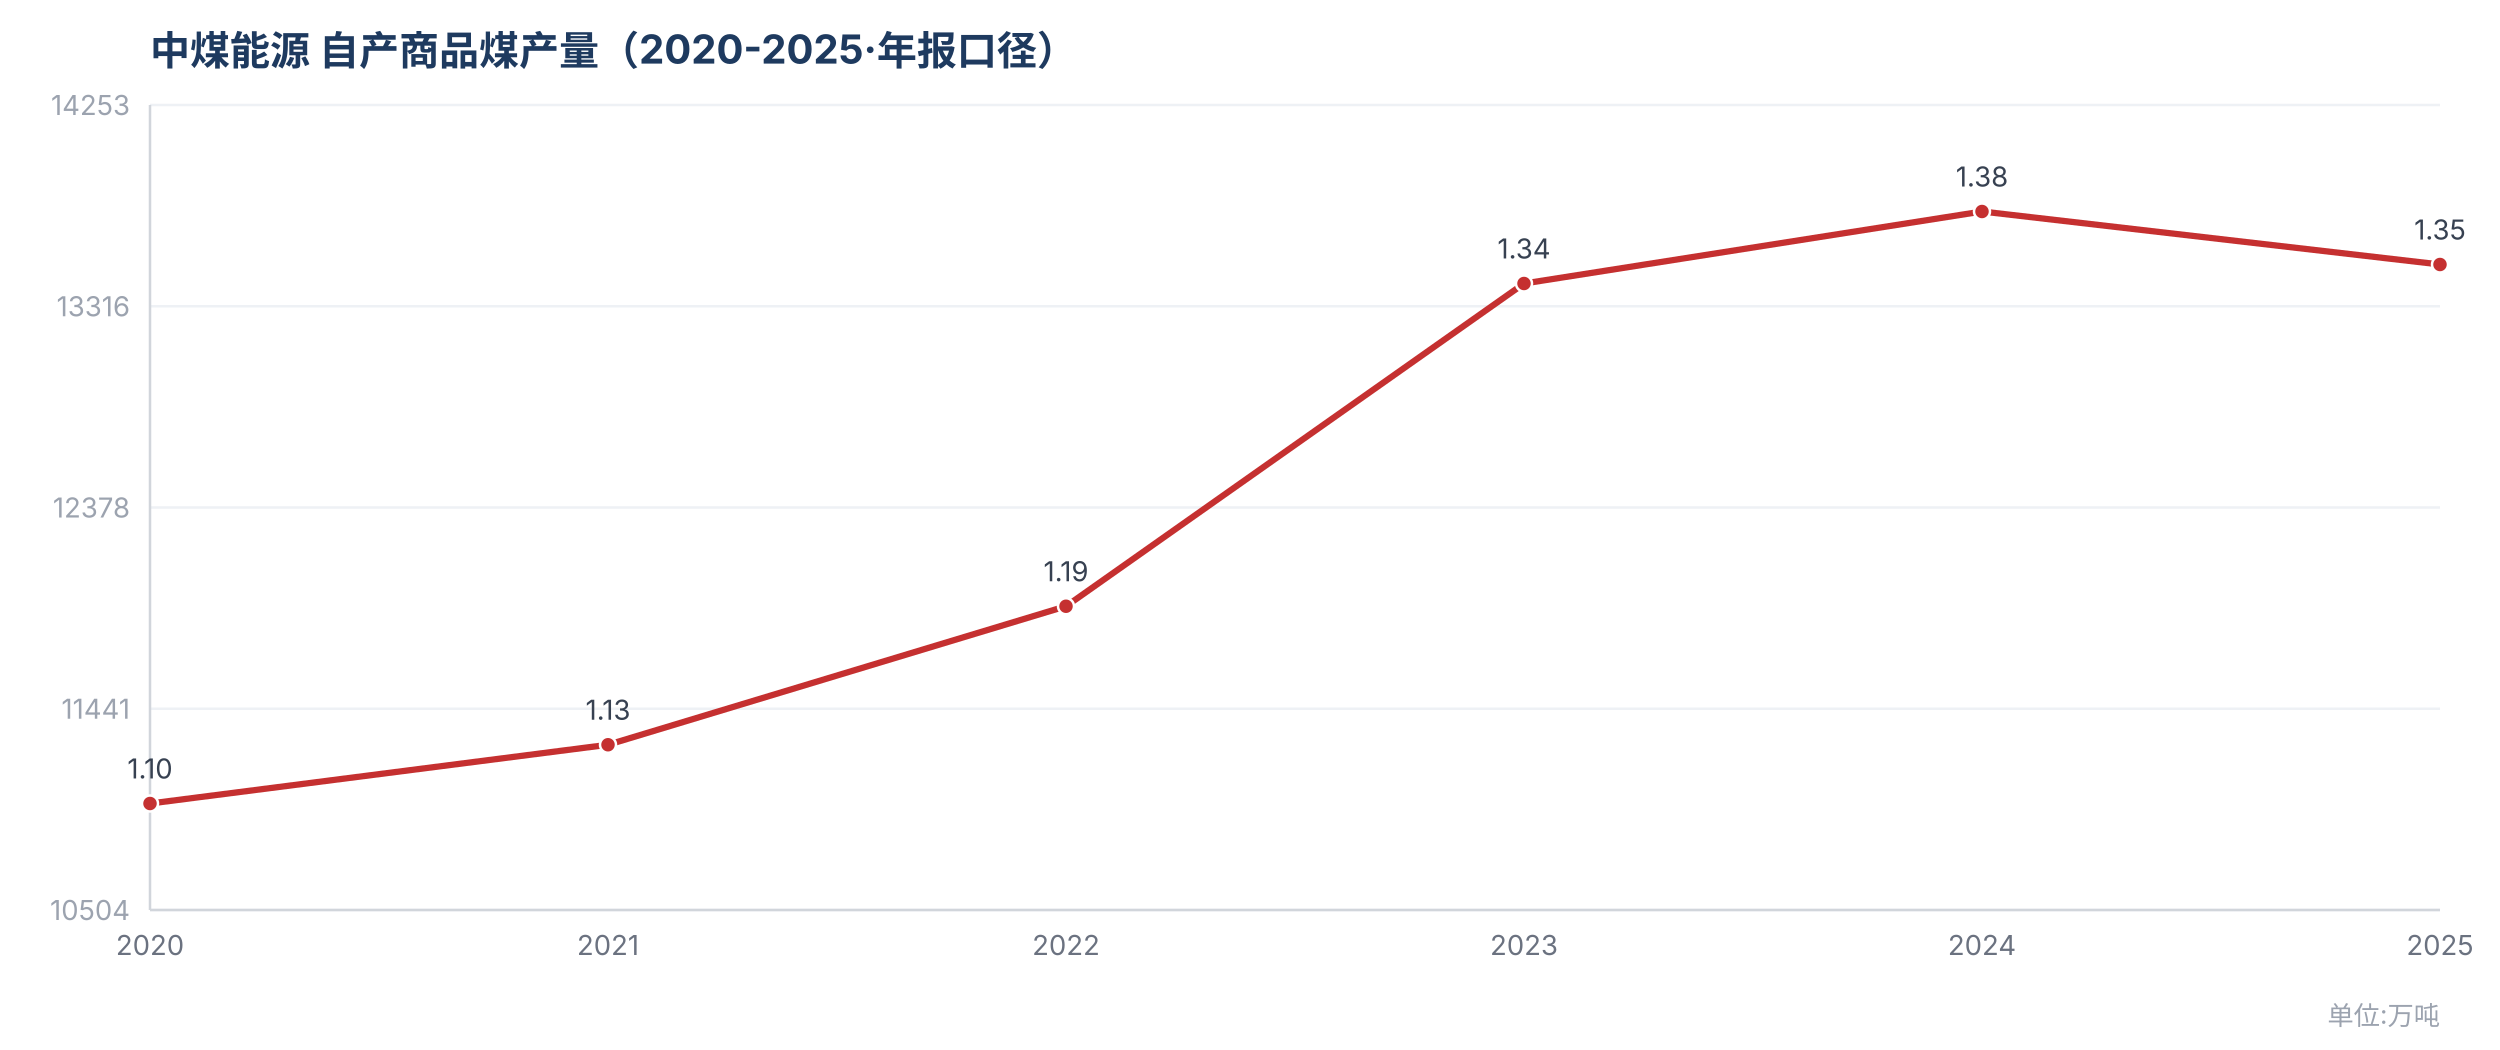
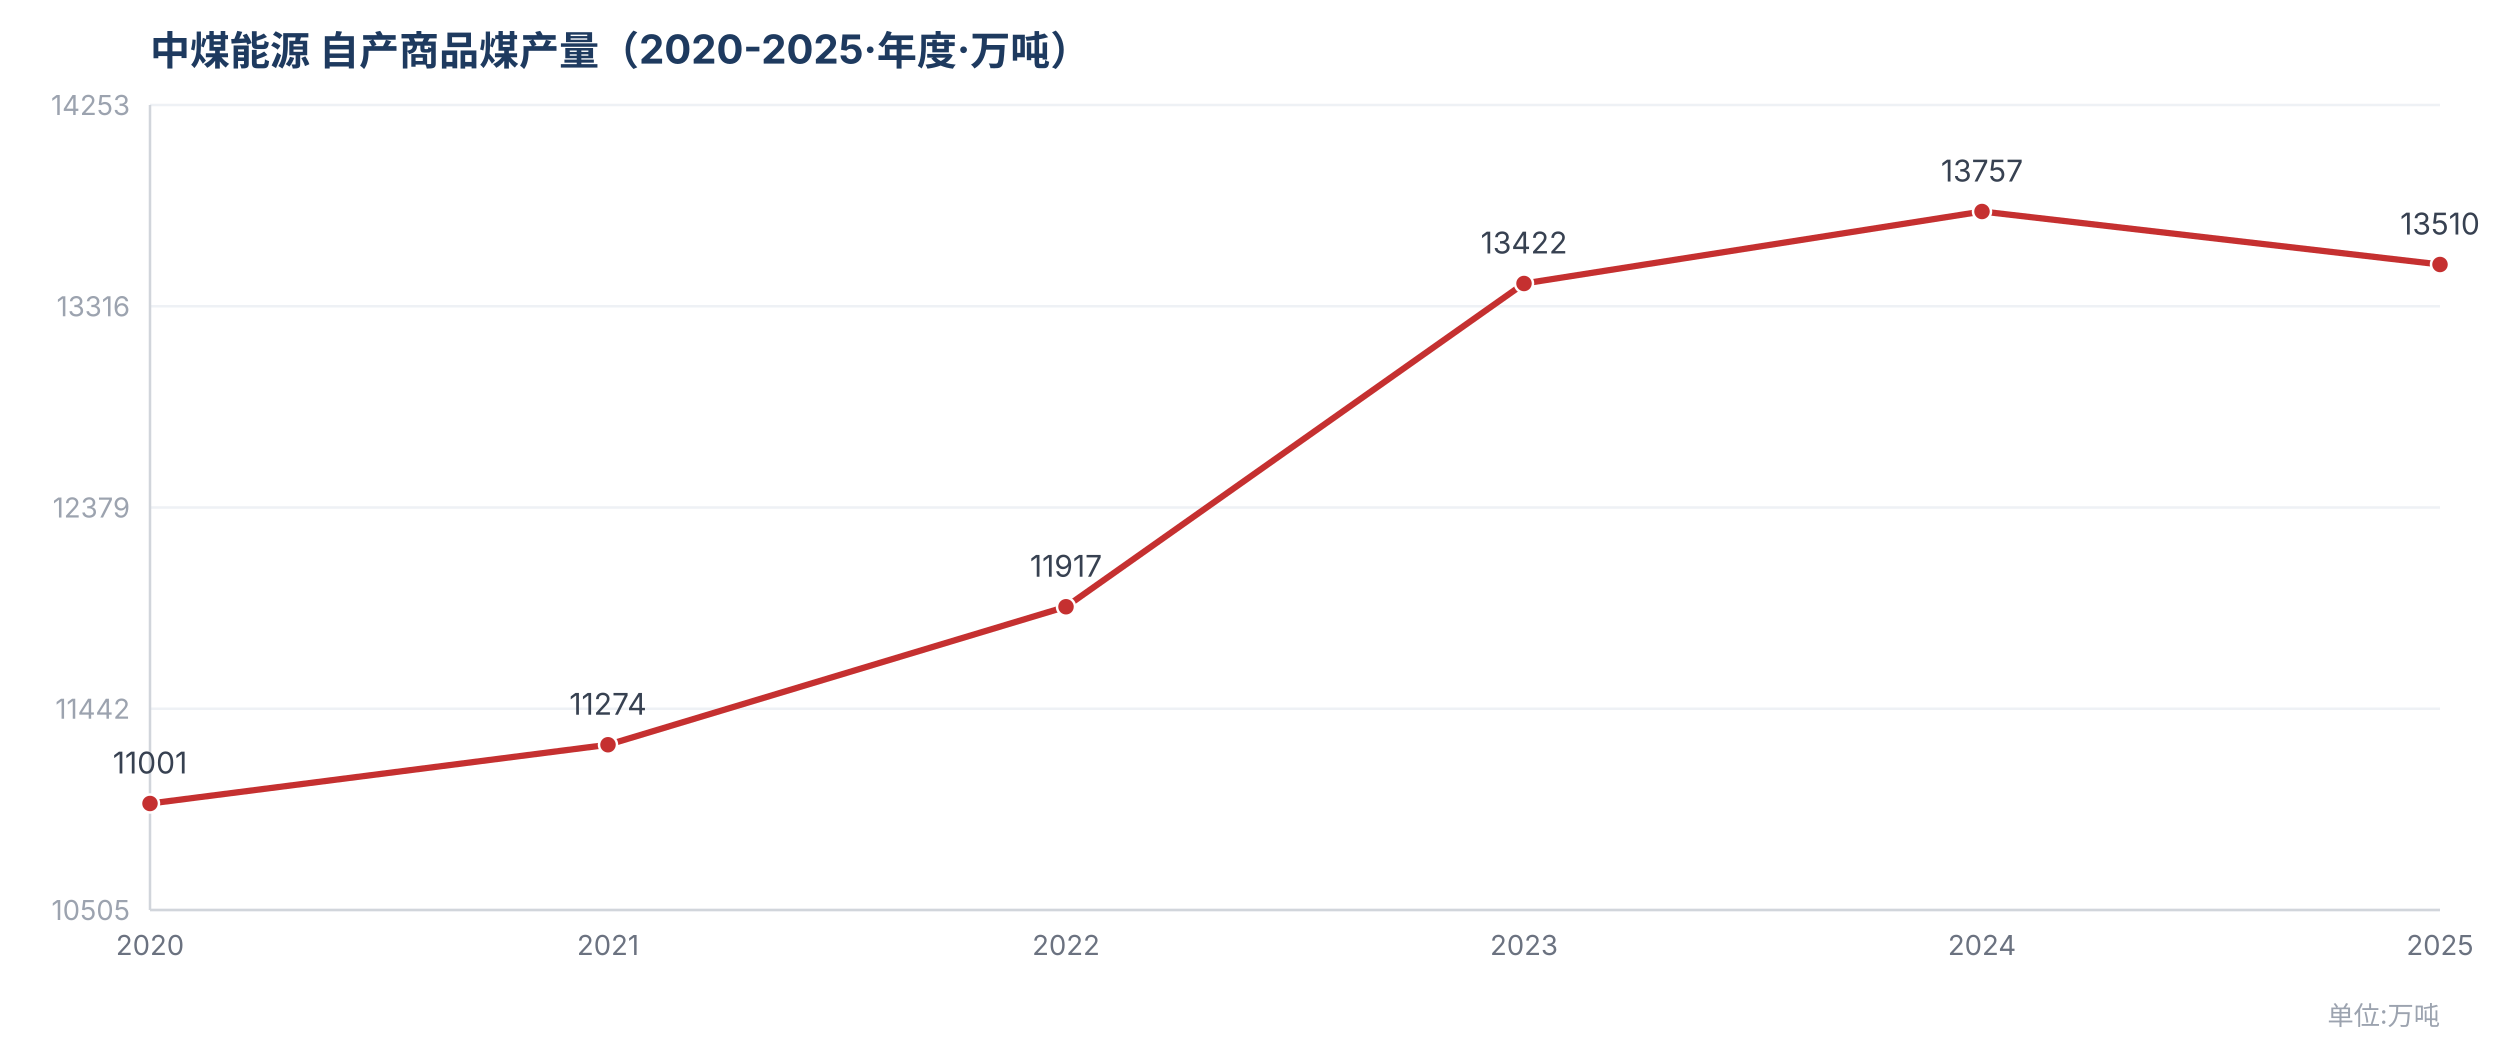
<svg xmlns="http://www.w3.org/2000/svg" viewBox="0 0 1000 420" font-family="-apple-system,Segoe UI,PingFang SC,sans-serif">
  <rect width="1000" height="420" fill="#ffffff" />
-   <text x="60" y="26" font-size="16" font-weight="700" fill="#1e3a5f">中煤能源 自产商品煤产量（2020-2025·年报口径）</text>
+   <text x="60" y="26" font-size="16" font-weight="700" fill="#1e3a5f">中煤能源 自产商品煤产量（2020-2025·年度·万吨）</text>
  <line x1="60" y1="364.0" x2="976" y2="364.0" stroke="#eef1f5" />
-   <text x="52" y="368.0" font-size="11" fill="#9ca3af" text-anchor="end">10504</text>
+   <text x="52" y="368.0" font-size="11" fill="#9ca3af" text-anchor="end">10505</text>
  <line x1="60" y1="283.5" x2="976" y2="283.5" stroke="#eef1f5" />
-   <text x="52" y="287.5" font-size="11" fill="#9ca3af" text-anchor="end">11441</text>
+   <text x="52" y="287.5" font-size="11" fill="#9ca3af" text-anchor="end">11442</text>
  <line x1="60" y1="203.0" x2="976" y2="203.0" stroke="#eef1f5" />
-   <text x="52" y="207.0" font-size="11" fill="#9ca3af" text-anchor="end">12378</text>
+   <text x="52" y="207.0" font-size="11" fill="#9ca3af" text-anchor="end">12379</text>
  <line x1="60" y1="122.5" x2="976" y2="122.5" stroke="#eef1f5" />
  <text x="52" y="126.5" font-size="11" fill="#9ca3af" text-anchor="end">13316</text>
  <line x1="60" y1="42.0" x2="976" y2="42.0" stroke="#eef1f5" />
  <text x="52" y="46.0" font-size="11" fill="#9ca3af" text-anchor="end">14253</text>
  <line x1="60" y1="42" x2="60" y2="364" stroke="#d1d5db" />
  <line x1="60" y1="364" x2="976" y2="364" stroke="#d1d5db" />
-   <path d="M60.0 321.4 L243.2 297.9 L426.4 242.5 L609.6 113.4 L792.8 84.6 L976.0 105.8" fill="none" stroke="#c53030" stroke-width="2.5" />
-   <circle cx="60.0" cy="321.4" r="3.2" fill="#c53030" stroke="#fff" stroke-width="1" />
-   <text x="60.0" y="311.4" font-size="11" fill="#374151" text-anchor="middle">1.10</text>
+   <path d="M60.0 321.4 L243.2 297.9 L426.4 242.7 L609.6 113.4 L792.8 84.6 L976.0 105.8" fill="none" stroke="#c53030" stroke-width="2.5" />
+   <circle cx="60.0" cy="321.4" r="3.6" fill="#c53030" stroke="#fff" stroke-width="1" />
+   <text x="60.0" y="309.4" font-size="12" fill="#374151" text-anchor="middle">11001</text>
  <text x="60.0" y="382.0" font-size="11" fill="#6b7280" text-anchor="middle">2020</text>
-   <circle cx="243.2" cy="297.9" r="3.2" fill="#c53030" stroke="#fff" stroke-width="1" />
-   <text x="243.2" y="287.9" font-size="11" fill="#374151" text-anchor="middle">1.13</text>
+   <circle cx="243.2" cy="297.9" r="3.6" fill="#c53030" stroke="#fff" stroke-width="1" />
+   <text x="243.2" y="285.9" font-size="12" fill="#374151" text-anchor="middle">11274</text>
  <text x="243.2" y="382.0" font-size="11" fill="#6b7280" text-anchor="middle">2021</text>
-   <circle cx="426.4" cy="242.5" r="3.2" fill="#c53030" stroke="#fff" stroke-width="1" />
-   <text x="426.4" y="232.5" font-size="11" fill="#374151" text-anchor="middle">1.19</text>
+   <circle cx="426.4" cy="242.7" r="3.6" fill="#c53030" stroke="#fff" stroke-width="1" />
+   <text x="426.4" y="230.7" font-size="12" fill="#374151" text-anchor="middle">11917</text>
  <text x="426.4" y="382.0" font-size="11" fill="#6b7280" text-anchor="middle">2022</text>
-   <circle cx="609.6" cy="113.4" r="3.2" fill="#c53030" stroke="#fff" stroke-width="1" />
-   <text x="609.6" y="103.4" font-size="11" fill="#374151" text-anchor="middle">1.34</text>
+   <circle cx="609.6" cy="113.4" r="3.6" fill="#c53030" stroke="#fff" stroke-width="1" />
+   <text x="609.6" y="101.4" font-size="12" fill="#374151" text-anchor="middle">13422</text>
  <text x="609.6" y="382.0" font-size="11" fill="#6b7280" text-anchor="middle">2023</text>
-   <circle cx="792.8" cy="84.6" r="3.2" fill="#c53030" stroke="#fff" stroke-width="1" />
-   <text x="792.8" y="74.6" font-size="11" fill="#374151" text-anchor="middle">1.38</text>
+   <circle cx="792.8" cy="84.6" r="3.6" fill="#c53030" stroke="#fff" stroke-width="1" />
+   <text x="792.8" y="72.6" font-size="12" fill="#374151" text-anchor="middle">13757</text>
  <text x="792.8" y="382.0" font-size="11" fill="#6b7280" text-anchor="middle">2024</text>
-   <circle cx="976.0" cy="105.8" r="3.2" fill="#c53030" stroke="#fff" stroke-width="1" />
-   <text x="976.0" y="95.8" font-size="11" fill="#374151" text-anchor="middle">1.35</text>
+   <circle cx="976.0" cy="105.8" r="3.6" fill="#c53030" stroke="#fff" stroke-width="1" />
+   <text x="976.0" y="93.8" font-size="12" fill="#374151" text-anchor="middle">13510</text>
  <text x="976.0" y="382.0" font-size="11" fill="#6b7280" text-anchor="middle">2025</text>
  <text x="976" y="410" font-size="10.5" fill="#9ca3af" text-anchor="end">单位:万吨</text>
</svg>
